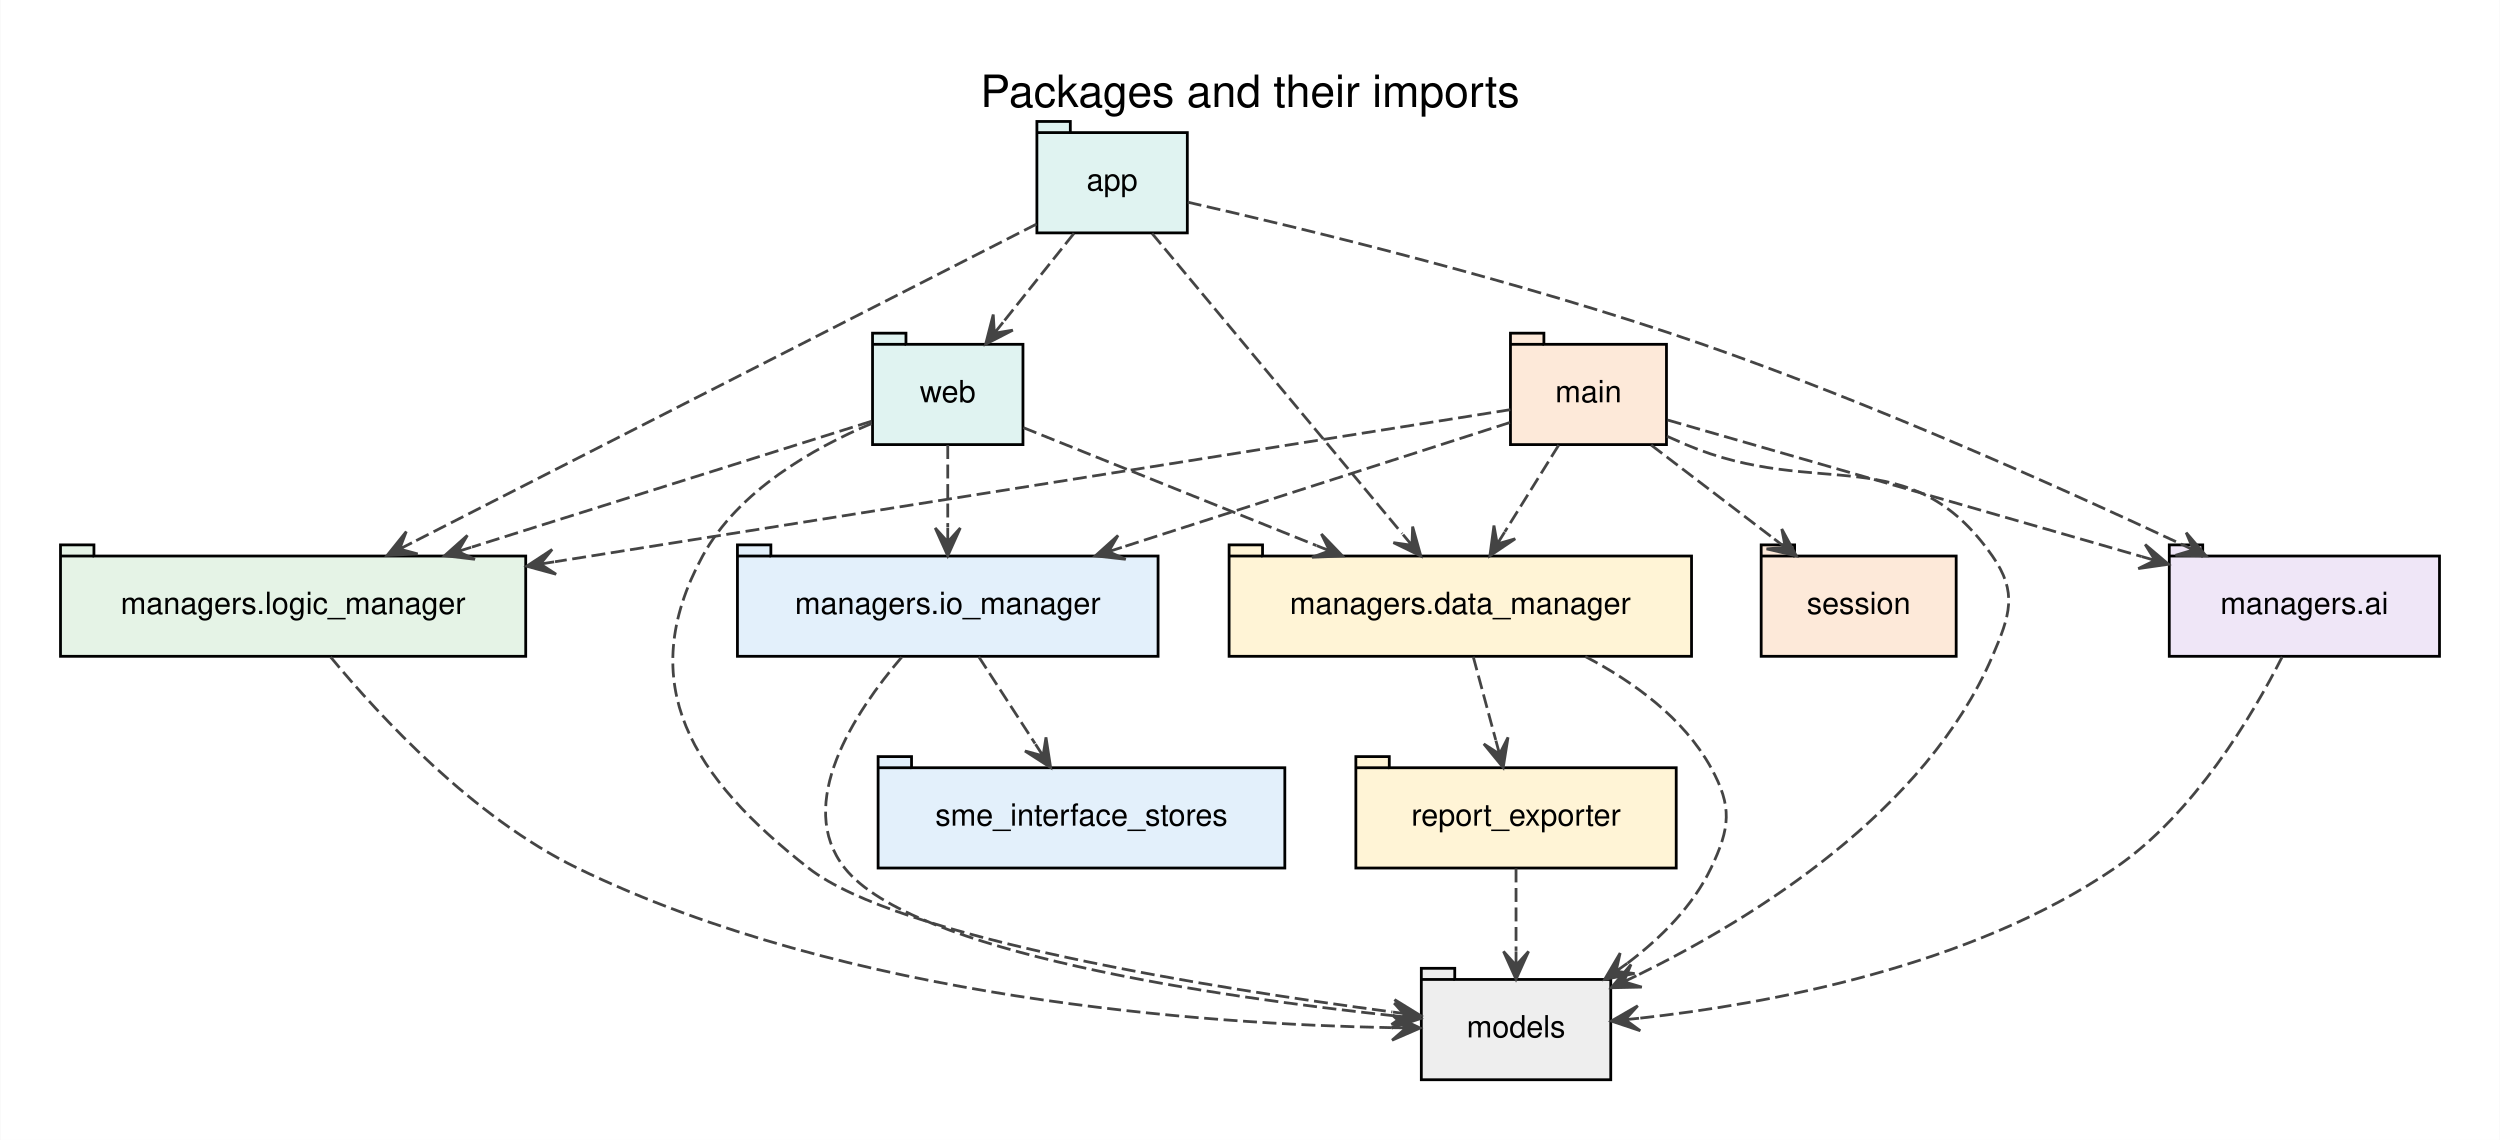
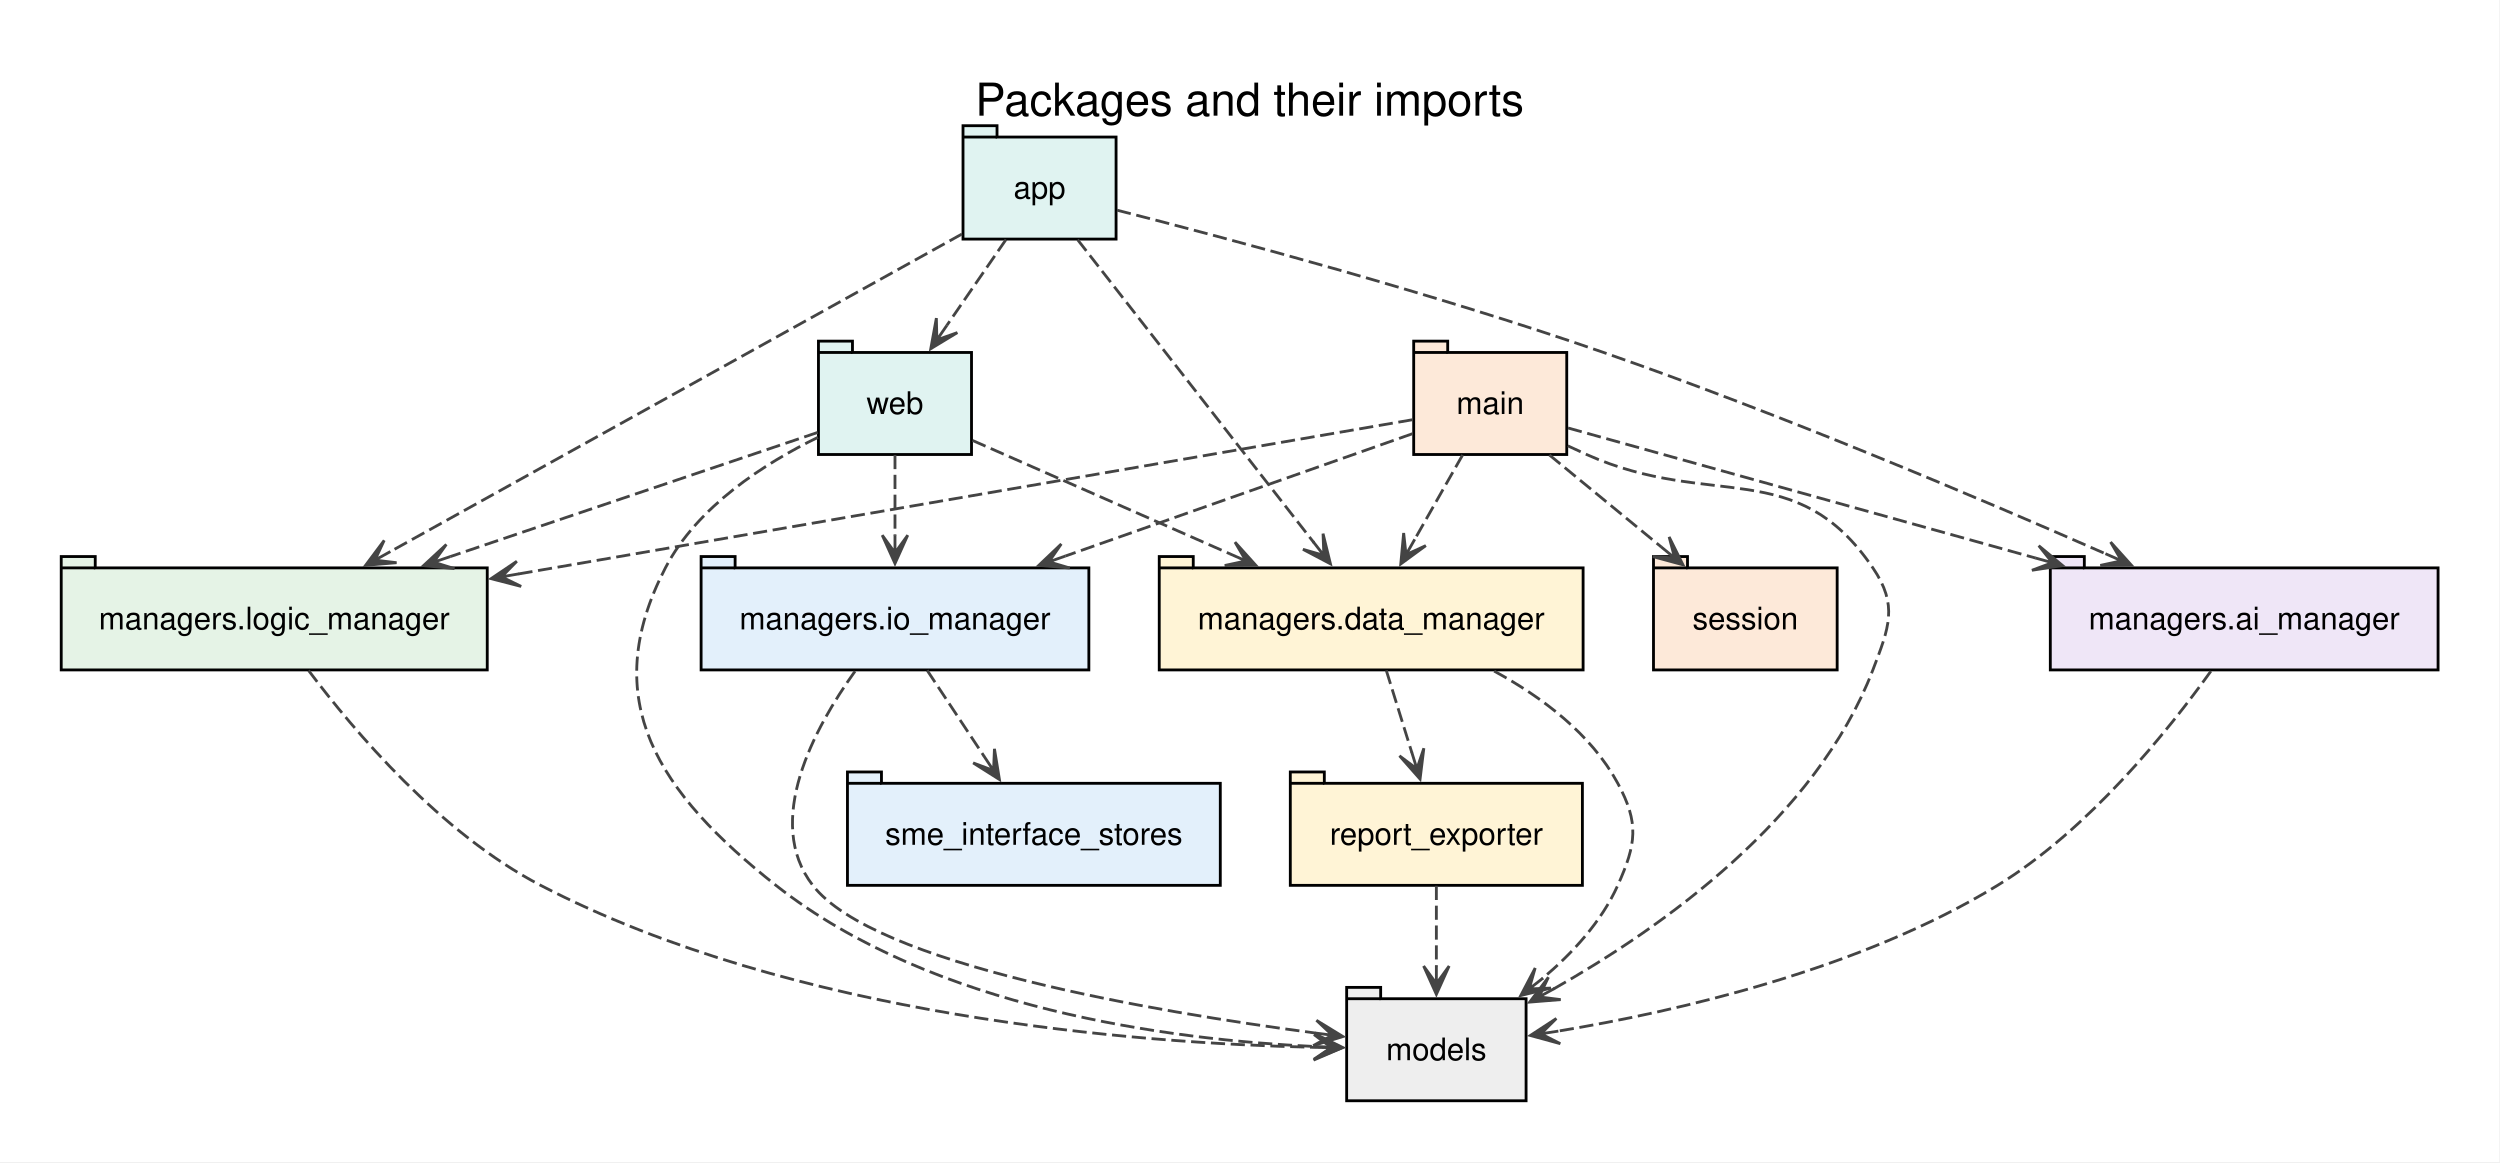
- <svg xmlns="http://www.w3.org/2000/svg" width="897pt" height="409pt" viewBox="0.00 0.00 897.20 409.20">
-   <g id="graph0" class="graph" transform="scale(1 1) rotate(0) translate(21.6 387.6)">
-     <polygon fill="white" stroke="transparent" points="-21.6,21.6 -21.6,-387.6 875.6,-387.6 875.6,21.6 -21.6,21.6" />
-     <text text-anchor="middle" x="427" y="-349.2" font-family="Helvetica,sans-Serif" font-size="16.00">Packages and their imports</text>
+ <svg xmlns="http://www.w3.org/2000/svg" width="882pt" height="410pt" viewBox="0.00 0.00 882.00 410.00">
+   <g id="graph0" class="graph" transform="scale(1 1) rotate(0) translate(21.6 388.35)">
+     <polygon fill="white" stroke="none" points="-21.6,21.6 -21.6,-388.35 860.15,-388.35 860.15,21.6 -21.6,21.6" />
+     <text xml:space="preserve" text-anchor="middle" x="419.27" y="-347.55" font-family="Helvetica,sans-Serif" font-size="16.00">Packages and their imports</text>
    <g id="node1" class="node">
-       <polygon fill="#fde9d9" stroke="black" points="576.5,-264 532.5,-264 532.5,-268 520.5,-268 520.5,-228 576.5,-228 576.5,-264" />
-       <polyline fill="none" stroke="black" points="520.5,-264 532.5,-264 " />
-       <text text-anchor="middle" x="548.5" y="-243.2" font-family="Helvetica,sans-Serif" font-size="11.00">main</text>
+       <polygon fill="#fde9d9" stroke="black" points="531.15,-264 489.15,-264 489.15,-268 477.15,-268 477.15,-228 531.15,-228 531.15,-264" />
+       <polyline fill="none" stroke="black" points="477.15,-264 489.15,-264" />
+       <text xml:space="preserve" text-anchor="middle" x="504.15" y="-242.3" font-family="Helvetica,sans-Serif" font-size="11.00">main</text>
    </g>
    <g id="node2" class="node">
-       <polygon fill="#fde9d9" stroke="black" points="680.5,-188 622.5,-188 622.5,-192 610.5,-192 610.5,-152 680.5,-152 680.5,-188" />
-       <polyline fill="none" stroke="black" points="610.5,-188 622.5,-188 " />
-       <text text-anchor="middle" x="645.5" y="-167.2" font-family="Helvetica,sans-Serif" font-size="11.00">session</text>
+       <polygon fill="#fde9d9" stroke="black" points="626.55,-188 573.75,-188 573.75,-192 561.75,-192 561.75,-152 626.55,-152 626.55,-188" />
+       <polyline fill="none" stroke="black" points="561.75,-188 573.75,-188" />
+       <text xml:space="preserve" text-anchor="middle" x="594.15" y="-166.3" font-family="Helvetica,sans-Serif" font-size="11.00">session</text>
    </g>
    <g id="edge10" class="edge">
-       <path fill="none" stroke="#444444" stroke-dasharray="5,2" d="M571,-227.84C584.1,-217.84 600.79,-205.11 615.05,-194.23" />
-       <polygon fill="#444444" stroke="#444444" points="623.12,-188.07 617.9,-197.71 619.15,-191.1 615.17,-194.14 615.17,-194.14 615.17,-194.14 619.15,-191.1 612.44,-190.56 623.12,-188.07 623.12,-188.07" />
+       <path fill="none" stroke="#444444" stroke-dasharray="5,2" d="M525.02,-227.84C536.75,-218.19 551.59,-206 564.5,-195.38" />
+       <polygon fill="#444444" stroke="#444444" points="572.14,-189.1 567.27,-198.93 569.22,-191.5 564.41,-195.45 564.41,-195.45 564.41,-195.45 569.22,-191.5 561.55,-191.98 572.14,-189.1" />
    </g>
    <g id="node3" class="node">
-       <polygon fill="#e3f0fb" stroke="black" points="394,-188 255,-188 255,-192 243,-192 243,-152 394,-152 394,-188" />
-       <polyline fill="none" stroke="black" points="243,-188 255,-188 " />
-       <text text-anchor="middle" x="318.5" y="-167.2" font-family="Helvetica,sans-Serif" font-size="11.00">managers.io_manager</text>
+       <polygon fill="#e3f0fb" stroke="black" points="362.55,-188 237.75,-188 237.75,-192 225.75,-192 225.75,-152 362.55,-152 362.55,-188" />
+       <polyline fill="none" stroke="black" points="225.75,-188 237.75,-188" />
+       <text xml:space="preserve" text-anchor="middle" x="294.15" y="-166.3" font-family="Helvetica,sans-Serif" font-size="11.00">managers.io_manager</text>
    </g>
    <g id="edge7" class="edge">
-       <path fill="none" stroke="#444444" stroke-dasharray="5,2" d="M520.3,-235.93C485.88,-224.85 426.65,-205.8 381.24,-191.19" />
-       <polygon fill="#444444" stroke="#444444" points="371.48,-188.05 382.38,-186.83 376.24,-189.58 381,-191.11 381,-191.11 381,-191.11 376.24,-189.58 379.62,-195.39 371.48,-188.05 371.48,-188.05" />
+       <path fill="none" stroke="#444444" stroke-dasharray="5,2" d="M476.7,-235.33C445.77,-224.43 394.57,-206.39 354.26,-192.18" />
+       <polygon fill="#444444" stroke="#444444" points="344.88,-188.88 355.81,-187.96 348.45,-190.13 354.31,-192.2 354.31,-192.2 354.31,-192.2 348.45,-190.13 352.82,-196.44 344.88,-188.88" />
    </g>
    <g id="node5" class="node">
-       <polygon fill="#efe6f7" stroke="black" points="854,-188 769,-188 769,-192 757,-192 757,-152 854,-152 854,-188" />
-       <polyline fill="none" stroke="black" points="757,-188 769,-188 " />
-       <text text-anchor="middle" x="805.5" y="-167.2" font-family="Helvetica,sans-Serif" font-size="11.00">managers.ai</text>
+       <polygon fill="#efe6f7" stroke="black" points="838.55,-188 713.75,-188 713.75,-192 701.75,-192 701.75,-152 838.55,-152 838.55,-188" />
+       <polyline fill="none" stroke="black" points="701.75,-188 713.75,-188" />
+       <text xml:space="preserve" text-anchor="middle" x="770.15" y="-166.3" font-family="Helvetica,sans-Serif" font-size="11.00">managers.ai_manager</text>
    </g>
    <g id="edge5" class="edge">
-       <path fill="none" stroke="#444444" stroke-dasharray="5,2" d="M576.99,-236.8C617.83,-225.04 693.96,-203.12 747.08,-187.82" />
-       <polygon fill="#444444" stroke="#444444" points="756.72,-185.05 748.35,-192.14 751.91,-186.43 747.11,-187.81 747.11,-187.81 747.11,-187.81 751.91,-186.43 745.86,-183.49 756.72,-185.05 756.72,-185.05" />
+       <path fill="none" stroke="#444444" stroke-dasharray="5,2" d="M531.61,-237.36C570.19,-226.63 641.83,-206.7 696.57,-191.47" />
+       <polygon fill="#444444" stroke="#444444" points="706.1,-188.82 697.67,-195.83 702.46,-189.83 696.47,-191.5 696.47,-191.5 696.47,-191.5 702.46,-189.83 695.26,-187.16 706.1,-188.82" />
    </g>
    <g id="node6" class="node">
-       <polygon fill="#e5f3e6" stroke="black" points="167,-188 12,-188 12,-192 0,-192 0,-152 167,-152 167,-188" />
-       <polyline fill="none" stroke="black" points="0,-188 12,-188 " />
-       <text text-anchor="middle" x="83.5" y="-167.2" font-family="Helvetica,sans-Serif" font-size="11.00">managers.logic_manager</text>
+       <polygon fill="#e5f3e6" stroke="black" points="150.3,-188 12,-188 12,-192 0,-192 0,-152 150.3,-152 150.3,-188" />
+       <polyline fill="none" stroke="black" points="0,-188 12,-188" />
+       <text xml:space="preserve" text-anchor="middle" x="75.15" y="-166.3" font-family="Helvetica,sans-Serif" font-size="11.00">managers.logic_manager</text>
    </g>
    <g id="edge8" class="edge">
-       <path fill="none" stroke="#444444" stroke-dasharray="5,2" d="M520.46,-240.54C454.07,-229.97 284.83,-203.04 177.51,-185.96" />
-       <polygon fill="#444444" stroke="#444444" points="167.33,-184.34 177.91,-181.47 172.26,-185.13 177.2,-185.91 177.2,-185.91 177.2,-185.91 172.26,-185.13 176.49,-190.36 167.33,-184.34 167.33,-184.34" />
+       <path fill="none" stroke="#444444" stroke-dasharray="5,2" d="M476.66,-240.26C414.19,-229.48 259.35,-202.77 161.23,-185.85" />
+       <polygon fill="#444444" stroke="#444444" points="151.65,-184.2 162.27,-181.46 155.37,-184.84 161.5,-185.9 161.5,-185.9 161.5,-185.9 155.37,-184.84 160.74,-190.33 151.65,-184.2" />
    </g>
    <g id="node7" class="node">
-       <polygon fill="#fff4d6" stroke="black" points="585.5,-188 431.5,-188 431.5,-192 419.5,-192 419.5,-152 585.5,-152 585.5,-188" />
-       <polyline fill="none" stroke="black" points="419.5,-188 431.5,-188 " />
-       <text text-anchor="middle" x="502.5" y="-167.2" font-family="Helvetica,sans-Serif" font-size="11.00">managers.data_manager</text>
+       <polygon fill="#fff4d6" stroke="black" points="536.92,-188 399.38,-188 399.38,-192 387.38,-192 387.38,-152 536.92,-152 536.92,-188" />
+       <polyline fill="none" stroke="black" points="387.38,-188 399.38,-188" />
+       <text xml:space="preserve" text-anchor="middle" x="462.15" y="-166.3" font-family="Helvetica,sans-Serif" font-size="11.00">managers.data_manager</text>
    </g>
    <g id="edge6" class="edge">
-       <path fill="none" stroke="#444444" stroke-dasharray="5,2" d="M537.83,-227.84C532.08,-218.59 524.88,-207 518.47,-196.7" />
-       <polygon fill="#444444" stroke="#444444" points="513.11,-188.07 522.21,-194.19 515.75,-192.32 518.39,-196.56 518.39,-196.56 518.39,-196.56 515.75,-192.32 514.57,-198.94 513.11,-188.07 513.11,-188.07" />
+       <path fill="none" stroke="#444444" stroke-dasharray="5,2" d="M494.41,-227.84C489.36,-218.93 483.07,-207.86 477.39,-197.85" />
+       <polygon fill="#444444" stroke="#444444" points="472.59,-189.39 481.43,-195.86 474.45,-192.67 477.52,-198.08 477.52,-198.08 477.52,-198.08 474.45,-192.67 473.61,-200.3 472.59,-189.39" />
    </g>
    <g id="node9" class="node">
-       <polygon fill="#eeeeee" stroke="black" points="556.5,-36 500.5,-36 500.5,-40 488.5,-40 488.5,0 556.5,0 556.5,-36" />
-       <polyline fill="none" stroke="black" points="488.5,-36 500.5,-36 " />
-       <text text-anchor="middle" x="522.5" y="-15.2" font-family="Helvetica,sans-Serif" font-size="11.00">models</text>
+       <polygon fill="#eeeeee" stroke="black" points="516.8,-36 465.5,-36 465.5,-40 453.5,-40 453.5,0 516.8,0 516.8,-36" />
+       <polyline fill="none" stroke="black" points="453.5,-36 465.5,-36" />
+       <text xml:space="preserve" text-anchor="middle" x="485.15" y="-14.3" font-family="Helvetica,sans-Serif" font-size="11.00">models</text>
    </g>
    <g id="edge9" class="edge">
-       <path fill="none" stroke="#444444" stroke-dasharray="5,2" d="M576.66,-231.01C578.96,-229.97 581.26,-228.95 583.5,-228 631.41,-207.72 663.66,-230.61 693.5,-188 702.68,-174.89 699.81,-166.7 693.5,-152 669.64,-96.42 608.26,-58.18 565.93,-37.43" />
-       <polygon fill="#444444" stroke="#444444" points="556.68,-33.02 567.64,-33.26 561.19,-35.17 565.7,-37.32 565.7,-37.32 565.7,-37.32 561.19,-35.17 563.77,-41.38 556.68,-33.02 556.68,-33.02" />
+       <path fill="none" stroke="#444444" stroke-dasharray="5,2" d="M531.52,-231.06C533.75,-230 535.98,-228.97 538.15,-228 582.23,-208.3 612.01,-227.93 639.15,-188 648.14,-174.77 644.86,-166.95 639.15,-152 619.16,-99.67 564.85,-61.14 526.41,-39.39" />
+       <polygon fill="#444444" stroke="#444444" points="518.07,-34.81 529.01,-35.69 521.39,-36.64 526.84,-39.63 526.84,-39.63 526.84,-39.63 521.39,-36.64 524.67,-43.57 518.07,-34.81" />
    </g>
    <g id="node4" class="node">
-       <polygon fill="#e3f0fb" stroke="black" points="439.5,-112 305.5,-112 305.5,-116 293.5,-116 293.5,-76 439.5,-76 439.5,-112" />
-       <polyline fill="none" stroke="black" points="293.5,-112 305.5,-112 " />
-       <text text-anchor="middle" x="366.5" y="-91.2" font-family="Helvetica,sans-Serif" font-size="11.00">sme_interface_stores</text>
+       <polygon fill="#e3f0fb" stroke="black" points="408.92,-112 289.38,-112 289.38,-116 277.38,-116 277.38,-76 408.92,-76 408.92,-112" />
+       <polyline fill="none" stroke="black" points="277.38,-112 289.38,-112" />
+       <text xml:space="preserve" text-anchor="middle" x="343.15" y="-90.3" font-family="Helvetica,sans-Serif" font-size="11.00">sme_interface_stores</text>
    </g>
    <g id="edge15" class="edge">
-       <path fill="none" stroke="#444444" stroke-dasharray="5,2" d="M329.63,-151.84C335.63,-142.59 343.15,-131 349.83,-120.7" />
-       <polygon fill="#444444" stroke="#444444" points="355.43,-112.07 353.76,-122.91 352.71,-116.26 349.99,-120.46 349.99,-120.46 349.99,-120.46 352.71,-116.26 346.21,-118.01 355.43,-112.07 355.43,-112.07" />
+       <path fill="none" stroke="#444444" stroke-dasharray="5,2" d="M305.51,-151.84C311.47,-142.84 318.9,-131.63 325.58,-121.54" />
+       <polygon fill="#444444" stroke="#444444" points="331,-113.34 329.24,-124.16 328.92,-116.5 325.48,-121.68 325.48,-121.68 325.48,-121.68 328.92,-116.5 321.73,-119.2 331,-113.34" />
    </g>
    <g id="edge14" class="edge">
-       <path fill="none" stroke="#444444" stroke-dasharray="5,2" d="M301.97,-151.7C284.98,-131.79 263.39,-98.9 281.5,-76 305.57,-45.58 415.45,-29.72 478.21,-23.01" />
-       <polygon fill="#444444" stroke="#444444" points="488.23,-21.98 478.75,-27.48 483.26,-22.49 478.29,-23.01 478.29,-23.01 478.29,-23.01 483.26,-22.49 477.82,-18.53 488.23,-21.98 488.23,-21.98" />
+       <path fill="none" stroke="#444444" stroke-dasharray="5,2" d="M280.06,-151.55C265.68,-131.5 247.76,-98.47 265.15,-76 286.66,-48.21 384.75,-31.5 442.43,-23.9" />
+       <polygon fill="#444444" stroke="#444444" points="452.19,-22.66 442.84,-28.38 448.44,-23.13 442.27,-23.92 442.27,-23.92 442.27,-23.92 448.44,-23.13 441.7,-19.46 452.19,-22.66" />
    </g>
    <g id="edge11" class="edge">
-       <path fill="none" stroke="#444444" stroke-dasharray="5,2" d="M797.52,-151.8C786.84,-130.72 765.91,-95.41 737.5,-76 685.62,-40.56 612.85,-27.15 566.69,-22.07" />
-       <polygon fill="#444444" stroke="#444444" points="556.69,-21.06 567.1,-17.59 561.67,-21.56 566.64,-22.07 566.64,-22.07 566.64,-22.07 561.67,-21.56 566.19,-26.55 556.69,-21.06 556.69,-21.06" />
+       <path fill="none" stroke="#444444" stroke-dasharray="5,2" d="M758.41,-151.58C743.38,-130.61 715.39,-95.75 683.15,-76 634.67,-46.31 570.07,-31.51 528.05,-24.56" />
+       <polygon fill="#444444" stroke="#444444" points="518.3,-23.03 528.88,-20.14 522.04,-23.62 528.18,-24.58 528.18,-24.58 528.18,-24.58 522.04,-23.62 527.48,-29.03 518.3,-23.03" />
    </g>
    <g id="edge16" class="edge">
-       <path fill="none" stroke="#444444" stroke-dasharray="5,2" d="M96.96,-151.74C114.75,-130.25 148.23,-94.16 185.5,-76 282.21,-28.88 410.96,-19.91 477.87,-18.69" />
-       <polygon fill="#444444" stroke="#444444" points="488.06,-18.56 478.12,-23.19 483.06,-18.62 478.06,-18.69 478.06,-18.69 478.06,-18.69 483.06,-18.62 478,-14.19 488.06,-18.56 488.06,-18.56" />
+       <path fill="none" stroke="#444444" stroke-dasharray="5,2" d="M87.27,-151.79C103.37,-130.35 133.91,-94.31 169.15,-76 258.33,-29.66 378.61,-20.32 441.97,-18.85" />
+       <polygon fill="#444444" stroke="#444444" points="451.9,-18.68 441.98,-23.35 448.12,-18.74 441.9,-18.85 441.9,-18.85 441.9,-18.85 448.12,-18.74 441.83,-14.35 451.9,-18.68" />
    </g>
    <g id="node8" class="node">
-       <polygon fill="#fff4d6" stroke="black" points="580,-112 477,-112 477,-116 465,-116 465,-76 580,-76 580,-112" />
-       <polyline fill="none" stroke="black" points="465,-112 477,-112 " />
-       <text text-anchor="middle" x="522.5" y="-91.2" font-family="Helvetica,sans-Serif" font-size="11.00">report_exporter</text>
+       <polygon fill="#fff4d6" stroke="black" points="536.67,-112 445.62,-112 445.62,-116 433.62,-116 433.62,-76 536.67,-76 536.67,-112" />
+       <polyline fill="none" stroke="black" points="433.62,-112 445.62,-112" />
+       <text xml:space="preserve" text-anchor="middle" x="485.15" y="-90.3" font-family="Helvetica,sans-Serif" font-size="11.00">report_exporter</text>
    </g>
    <g id="edge13" class="edge">
-       <path fill="none" stroke="#444444" stroke-dasharray="5,2" d="M507.14,-151.84C509.54,-142.96 512.52,-131.93 515.22,-121.95" />
-       <polygon fill="#444444" stroke="#444444" points="517.89,-112.07 519.62,-122.9 516.58,-116.9 515.28,-121.72 515.28,-121.72 515.28,-121.72 516.58,-116.9 510.93,-120.55 517.89,-112.07 517.89,-112.07" />
+       <path fill="none" stroke="#444444" stroke-dasharray="5,2" d="M467.48,-151.84C470.16,-143.21 473.48,-132.55 476.51,-122.79" />
+       <polygon fill="#444444" stroke="#444444" points="479.4,-113.49 480.73,-124.37 478.28,-117.1 476.44,-123.04 476.44,-123.04 476.44,-123.04 478.28,-117.1 472.14,-121.7 479.4,-113.49" />
    </g>
    <g id="edge12" class="edge">
-       <path fill="none" stroke="#444444" stroke-dasharray="5,2" d="M547.36,-151.92C564.69,-142.85 582.69,-129.82 592.5,-112 600.21,-97.98 599.37,-90.45 592.5,-76 586,-62.31 574.42,-50.84 562.53,-41.85" />
-       <polygon fill="#444444" stroke="#444444" points="554.31,-36.03 565.07,-38.13 558.39,-38.92 562.47,-41.81 562.47,-41.81 562.47,-41.81 558.39,-38.92 559.87,-45.48 554.31,-36.03 554.31,-36.03" />
+       <path fill="none" stroke="#444444" stroke-dasharray="5,2" d="M505.55,-151.58C522.32,-142.46 539.71,-129.48 549.15,-112 556.76,-97.92 555.7,-90.6 549.15,-76 543.38,-63.15 533.13,-52 522.49,-43.06" />
+       <polygon fill="#444444" stroke="#444444" points="514.92,-37.13 525.57,-39.75 517.9,-39.46 522.79,-43.29 522.79,-43.29 522.79,-43.29 517.9,-39.46 520.01,-46.84 514.92,-37.13" />
    </g>
    <g id="edge17" class="edge">
-       <path fill="none" stroke="#444444" stroke-dasharray="5,2" d="M522.5,-75.84C522.5,-67.06 522.5,-56.16 522.5,-46.27" />
-       <polygon fill="#444444" stroke="#444444" points="522.5,-36.07 527,-46.07 522.5,-41.07 522.5,-46.07 522.5,-46.07 522.5,-46.07 522.5,-41.07 518,-46.07 522.5,-36.07 522.5,-36.07" />
+       <path fill="none" stroke="#444444" stroke-dasharray="5,2" d="M485.15,-75.84C485.15,-67.4 485.15,-57.01 485.15,-47.42" />
+       <polygon fill="#444444" stroke="#444444" points="485.15,-37.54 489.65,-47.54 485.15,-41.33 485.15,-47.54 485.15,-47.54 485.15,-47.54 485.15,-41.33 480.65,-47.54 485.15,-37.54" />
    </g>
    <g id="node10" class="node">
-       <polygon fill="#e0f3f1" stroke="black" points="404.5,-340 362.5,-340 362.5,-344 350.5,-344 350.5,-304 404.5,-304 404.5,-340" />
-       <polyline fill="none" stroke="black" points="350.5,-340 362.5,-340 " />
-       <text text-anchor="middle" x="377.5" y="-319.2" font-family="Helvetica,sans-Serif" font-size="11.00">app</text>
+       <polygon fill="#e0f3f1" stroke="black" points="372.15,-340 330.15,-340 330.15,-344 318.15,-344 318.15,-304 372.15,-304 372.15,-340" />
+       <polyline fill="none" stroke="black" points="318.15,-340 330.15,-340" />
+       <text xml:space="preserve" text-anchor="middle" x="345.15" y="-318.3" font-family="Helvetica,sans-Serif" font-size="11.00">app</text>
    </g>
    <g id="edge1" class="edge">
-       <path fill="none" stroke="#444444" stroke-dasharray="5,2" d="M404.65,-315.02C445.34,-305.77 524.34,-286.65 589.5,-264 650.22,-242.89 717.95,-212.57 761.11,-192.35" />
-       <polygon fill="#444444" stroke="#444444" points="770.2,-188.07 763.07,-196.4 765.67,-190.2 761.15,-192.33 761.15,-192.33 761.15,-192.33 765.67,-190.2 759.23,-188.26 770.2,-188.07 770.2,-188.07" />
+       <path fill="none" stroke="#444444" stroke-dasharray="5,2" d="M372.49,-314.2C411.12,-304.36 483.73,-285.01 544.15,-264 606.24,-242.41 675.95,-212.89 721.32,-192.94" />
+       <polygon fill="#444444" stroke="#444444" points="730.35,-188.96 723.02,-197.11 726.89,-190.49 721.2,-193 721.2,-193 721.2,-193 726.89,-190.49 719.38,-188.88 730.35,-188.96" />
    </g>
    <g id="edge3" class="edge">
-       <path fill="none" stroke="#444444" stroke-dasharray="5,2" d="M350.37,-307.16C299.12,-281.01 187.74,-224.18 126.31,-192.84" />
-       <polygon fill="#444444" stroke="#444444" points="117.26,-188.23 128.21,-188.76 121.72,-190.5 126.17,-192.77 126.17,-192.77 126.17,-192.77 121.72,-190.5 124.12,-196.78 117.26,-188.23 117.26,-188.23" />
+       <path fill="none" stroke="#444444" stroke-dasharray="5,2" d="M317.78,-305.79C270.09,-279.3 171.59,-224.58 115.87,-193.62" />
+       <polygon fill="#444444" stroke="#444444" points="107.38,-188.91 118.31,-189.83 110.69,-190.74 116.12,-193.76 116.12,-193.76 116.12,-193.76 110.69,-190.74 113.94,-197.7 107.38,-188.91" />
    </g>
    <g id="edge2" class="edge">
-       <path fill="none" stroke="#444444" stroke-dasharray="5,2" d="M391.84,-303.79C413.88,-277.35 456.19,-226.57 481.63,-196.04" />
-       <polygon fill="#444444" stroke="#444444" points="488.33,-188.01 485.38,-198.57 485.13,-191.85 481.93,-195.69 481.93,-195.69 481.93,-195.69 485.13,-191.85 478.47,-192.81 488.33,-188.01 488.33,-188.01" />
+       <path fill="none" stroke="#444444" stroke-dasharray="5,2" d="M358.57,-303.79C379,-277.6 418.05,-227.54 441.93,-196.92" />
+       <polygon fill="#444444" stroke="#444444" points="447.78,-189.43 445.17,-200.08 445.45,-192.41 441.63,-197.31 441.63,-197.31 441.63,-197.31 445.45,-192.41 438.08,-194.55 447.78,-189.43" />
    </g>
    <g id="node11" class="node">
-       <polygon fill="#e0f3f1" stroke="black" points="345.5,-264 303.5,-264 303.5,-268 291.5,-268 291.5,-228 345.5,-228 345.5,-264" />
-       <polyline fill="none" stroke="black" points="291.5,-264 303.5,-264 " />
-       <text text-anchor="middle" x="318.5" y="-243.2" font-family="Helvetica,sans-Serif" font-size="11.00">web</text>
+       <polygon fill="#e0f3f1" stroke="black" points="321.15,-264 279.15,-264 279.15,-268 267.15,-268 267.15,-228 321.15,-228 321.15,-264" />
+       <polyline fill="none" stroke="black" points="267.15,-264 279.15,-264" />
+       <text xml:space="preserve" text-anchor="middle" x="294.15" y="-242.3" font-family="Helvetica,sans-Serif" font-size="11.00">web</text>
    </g>
    <g id="edge4" class="edge">
-       <path fill="none" stroke="#444444" stroke-dasharray="5,2" d="M363.82,-303.84C356.29,-294.4 346.83,-282.53 338.49,-272.07" />
-       <polygon fill="#444444" stroke="#444444" points="332.11,-264.07 341.86,-269.08 335.23,-267.98 338.34,-271.89 338.34,-271.89 338.34,-271.89 335.23,-267.98 334.83,-274.69 332.11,-264.07 332.11,-264.07" />
+       <path fill="none" stroke="#444444" stroke-dasharray="5,2" d="M333.32,-303.84C327.12,-294.84 319.39,-283.63 312.44,-273.54" />
+       <polygon fill="#444444" stroke="#444444" points="306.78,-265.33 316.16,-271.01 308.93,-268.44 312.46,-273.56 312.46,-273.56 312.46,-273.56 308.93,-268.44 308.75,-276.12 306.78,-265.33" />
    </g>
    <g id="edge19" class="edge">
-       <path fill="none" stroke="#444444" stroke-dasharray="5,2" d="M318.5,-227.84C318.5,-219.06 318.5,-208.16 318.5,-198.27" />
-       <polygon fill="#444444" stroke="#444444" points="318.5,-188.07 323,-198.07 318.5,-193.07 318.5,-198.07 318.5,-198.07 318.5,-198.07 318.5,-193.07 314,-198.07 318.5,-188.07 318.5,-188.07" />
+       <path fill="none" stroke="#444444" stroke-dasharray="5,2" d="M294.15,-227.84C294.15,-219.4 294.15,-209.01 294.15,-199.42" />
+       <polygon fill="#444444" stroke="#444444" points="294.15,-189.54 298.65,-199.54 294.15,-193.33 294.15,-199.54 294.15,-199.54 294.15,-199.54 294.15,-193.33 289.65,-199.54 294.15,-189.54" />
    </g>
    <g id="edge20" class="edge">
-       <path fill="none" stroke="#444444" stroke-dasharray="5,2" d="M291.08,-236.37C256.15,-225.37 194.69,-206.01 147.67,-191.21" />
-       <polygon fill="#444444" stroke="#444444" points="137.88,-188.12 148.77,-186.83 142.65,-189.62 147.41,-191.13 147.41,-191.13 147.41,-191.13 142.65,-189.62 146.06,-195.42 137.88,-188.12 137.88,-188.12" />
+       <path fill="none" stroke="#444444" stroke-dasharray="5,2" d="M266.86,-235.78C234.62,-224.88 179.97,-206.42 137.25,-191.98" />
+       <polygon fill="#444444" stroke="#444444" points="127.82,-188.8 138.74,-187.74 131.41,-190.01 137.3,-192 137.3,-192 137.3,-192 131.41,-190.01 135.86,-196.26 127.82,-188.8" />
    </g>
    <g id="edge18" class="edge">
-       <path fill="none" stroke="#444444" stroke-dasharray="5,2" d="M345.65,-234.08C373.25,-222.98 416.68,-205.52 450.85,-191.77" />
-       <polygon fill="#444444" stroke="#444444" points="460.22,-188 452.62,-195.91 455.58,-189.87 450.94,-191.73 450.94,-191.73 450.94,-191.73 455.58,-189.87 449.26,-187.56 460.22,-188 460.22,-188" />
+       <path fill="none" stroke="#444444" stroke-dasharray="5,2" d="M321.52,-232.95C346.05,-222.14 382.65,-206.02 412.37,-192.93" />
+       <polygon fill="#444444" stroke="#444444" points="421.44,-188.93 414.11,-197.08 417.98,-190.45 412.29,-192.96 412.29,-192.96 412.29,-192.96 417.98,-190.45 410.48,-188.84 421.44,-188.93" />
    </g>
    <g id="edge21" class="edge">
-       <path fill="none" stroke="#444444" stroke-dasharray="5,2" d="M291.18,-235.58C270.4,-226.81 243.28,-211.51 230.5,-188 205.39,-141.82 227.1,-108.39 268.5,-76 300.7,-50.81 414.26,-32.75 478.09,-24.33" />
-       <polygon fill="#444444" stroke="#444444" points="488.26,-23.01 478.92,-28.76 483.31,-23.66 478.35,-24.3 478.35,-24.3 478.35,-24.3 483.31,-23.66 477.77,-19.83 488.26,-23.01 488.26,-23.01" />
+       <path fill="none" stroke="#444444" stroke-dasharray="5,2" d="M266.96,-234.05C248.09,-224.84 224.4,-209.67 213.15,-188 188.87,-141.22 210.78,-108.66 252.15,-76 307.49,-32.31 391.55,-21.48 442.13,-19.15" />
+       <polygon fill="#444444" stroke="#444444" points="452.09,-18.8 442.26,-23.65 448.31,-18.93 442.1,-19.15 442.1,-19.15 442.1,-19.15 448.31,-18.93 441.94,-14.66 452.09,-18.8" />
    </g>
  </g>
</svg>
